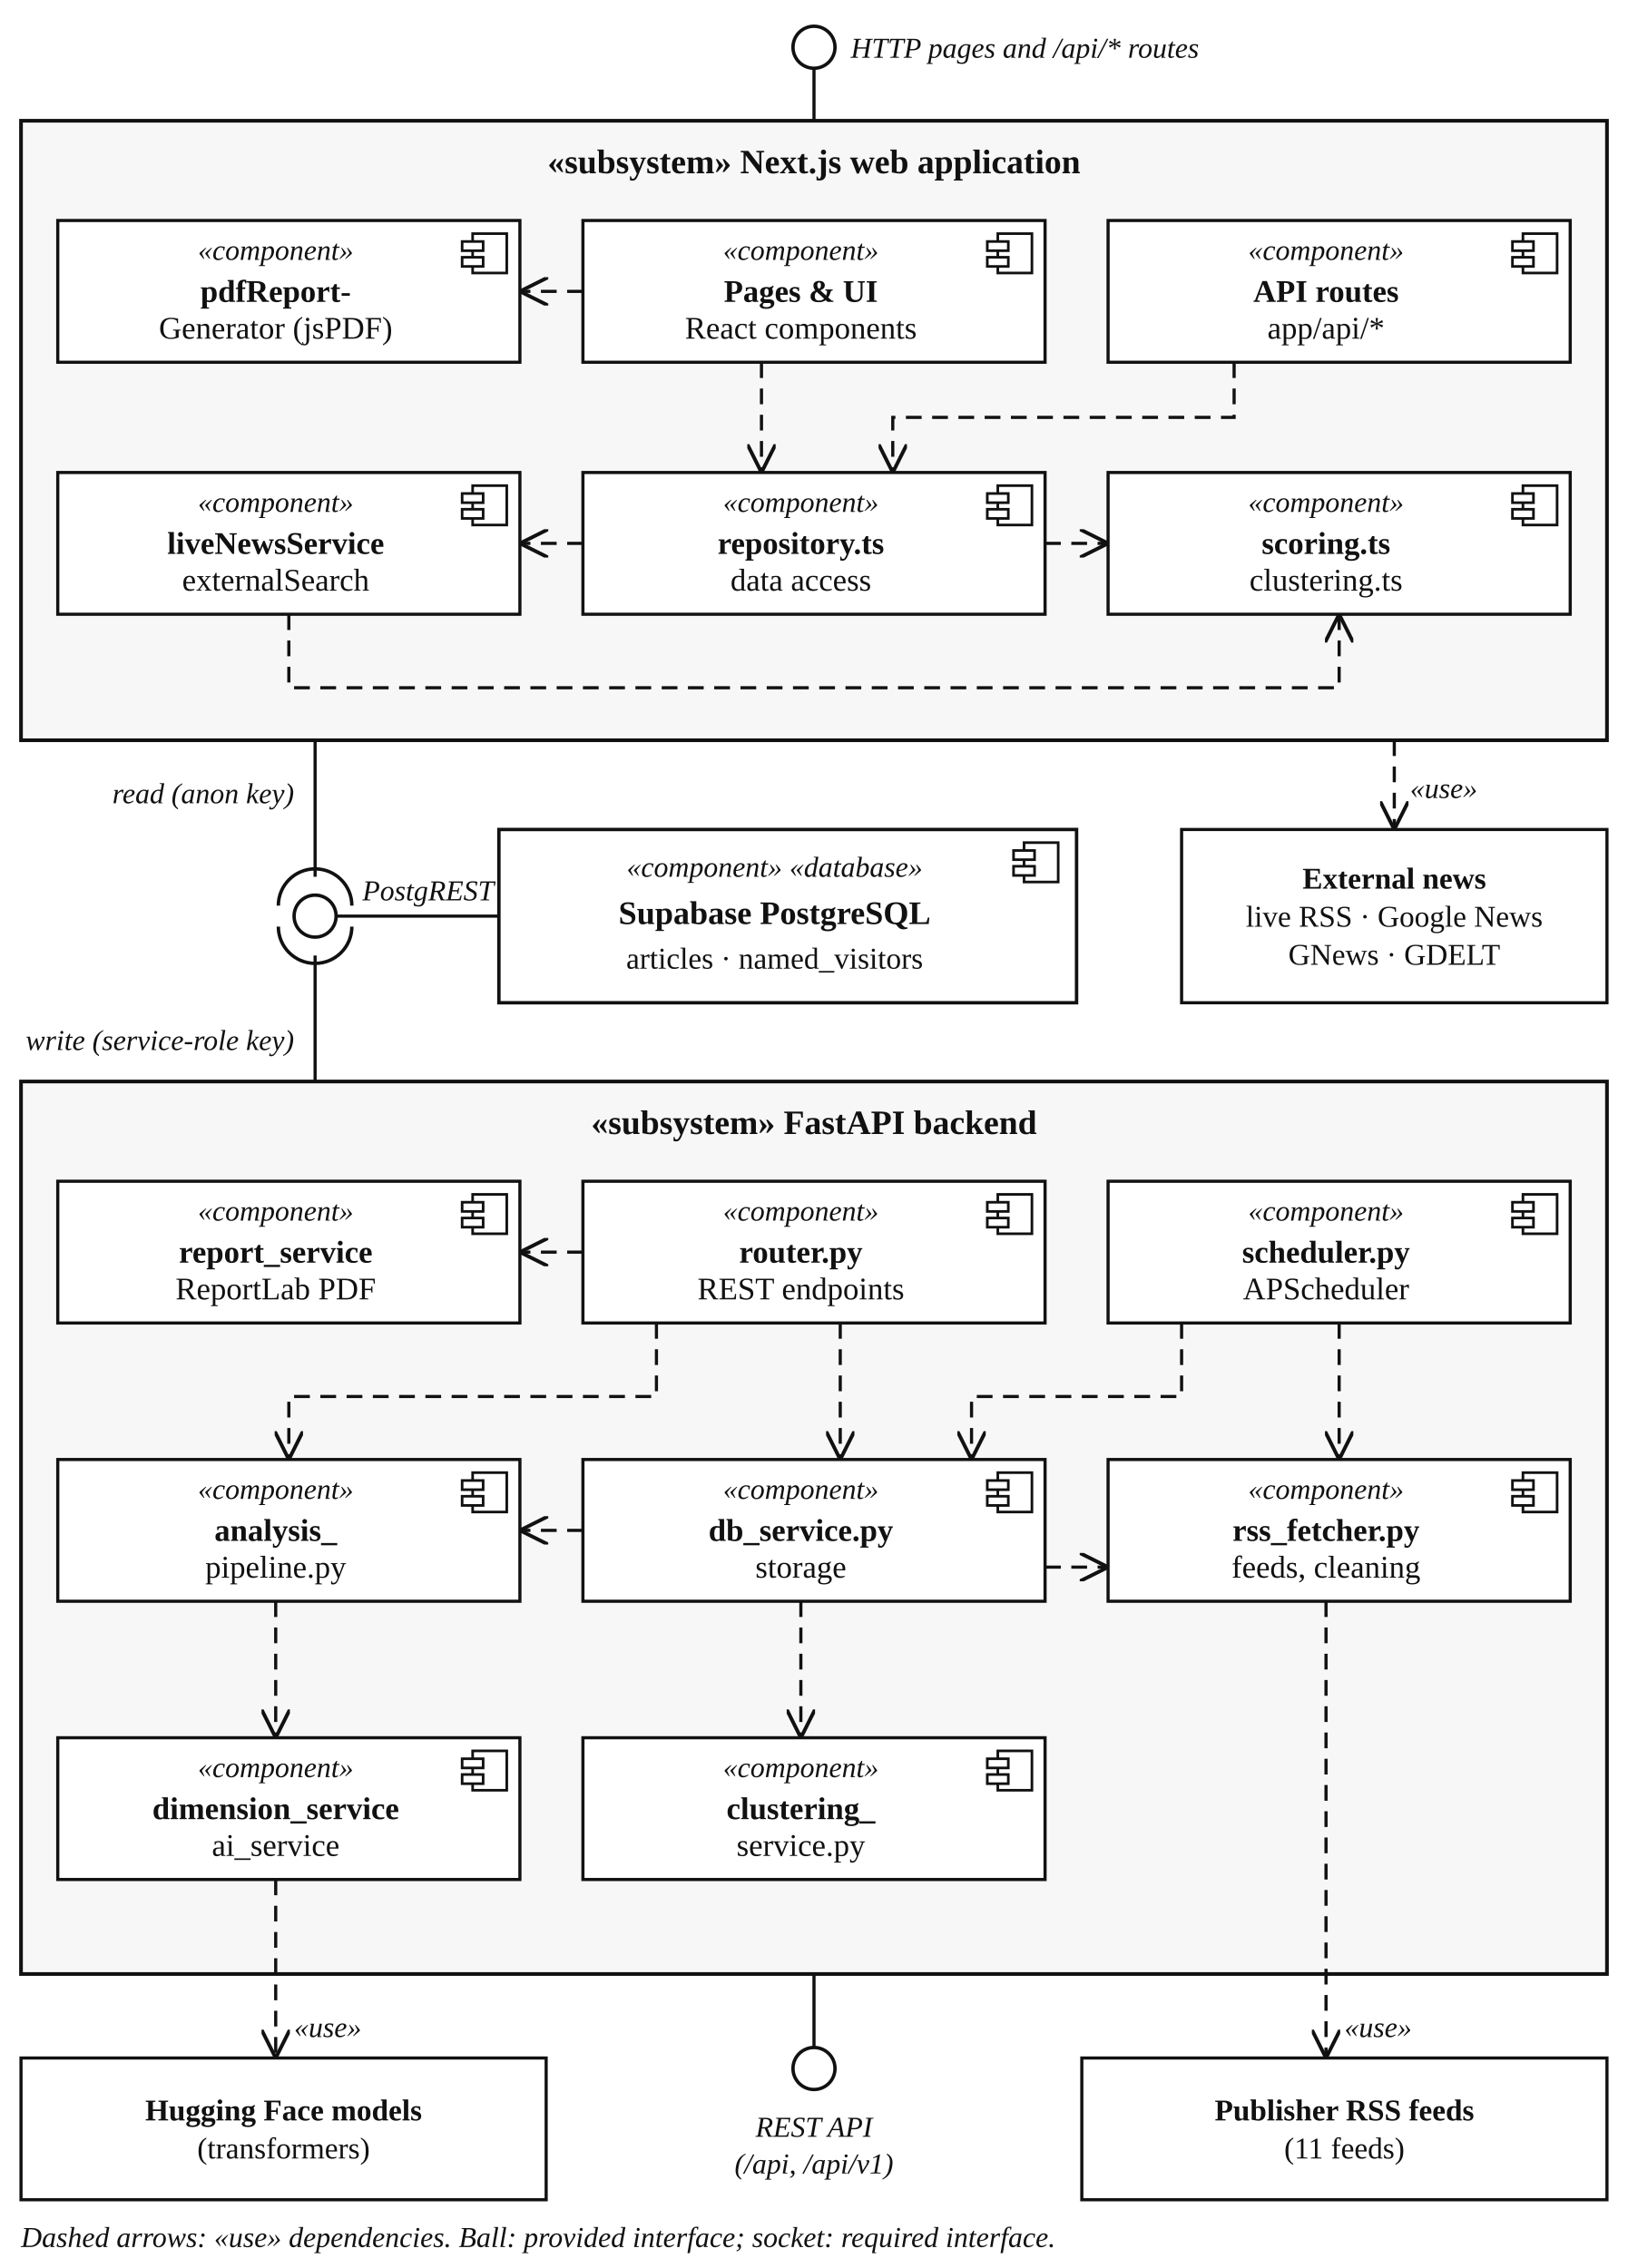
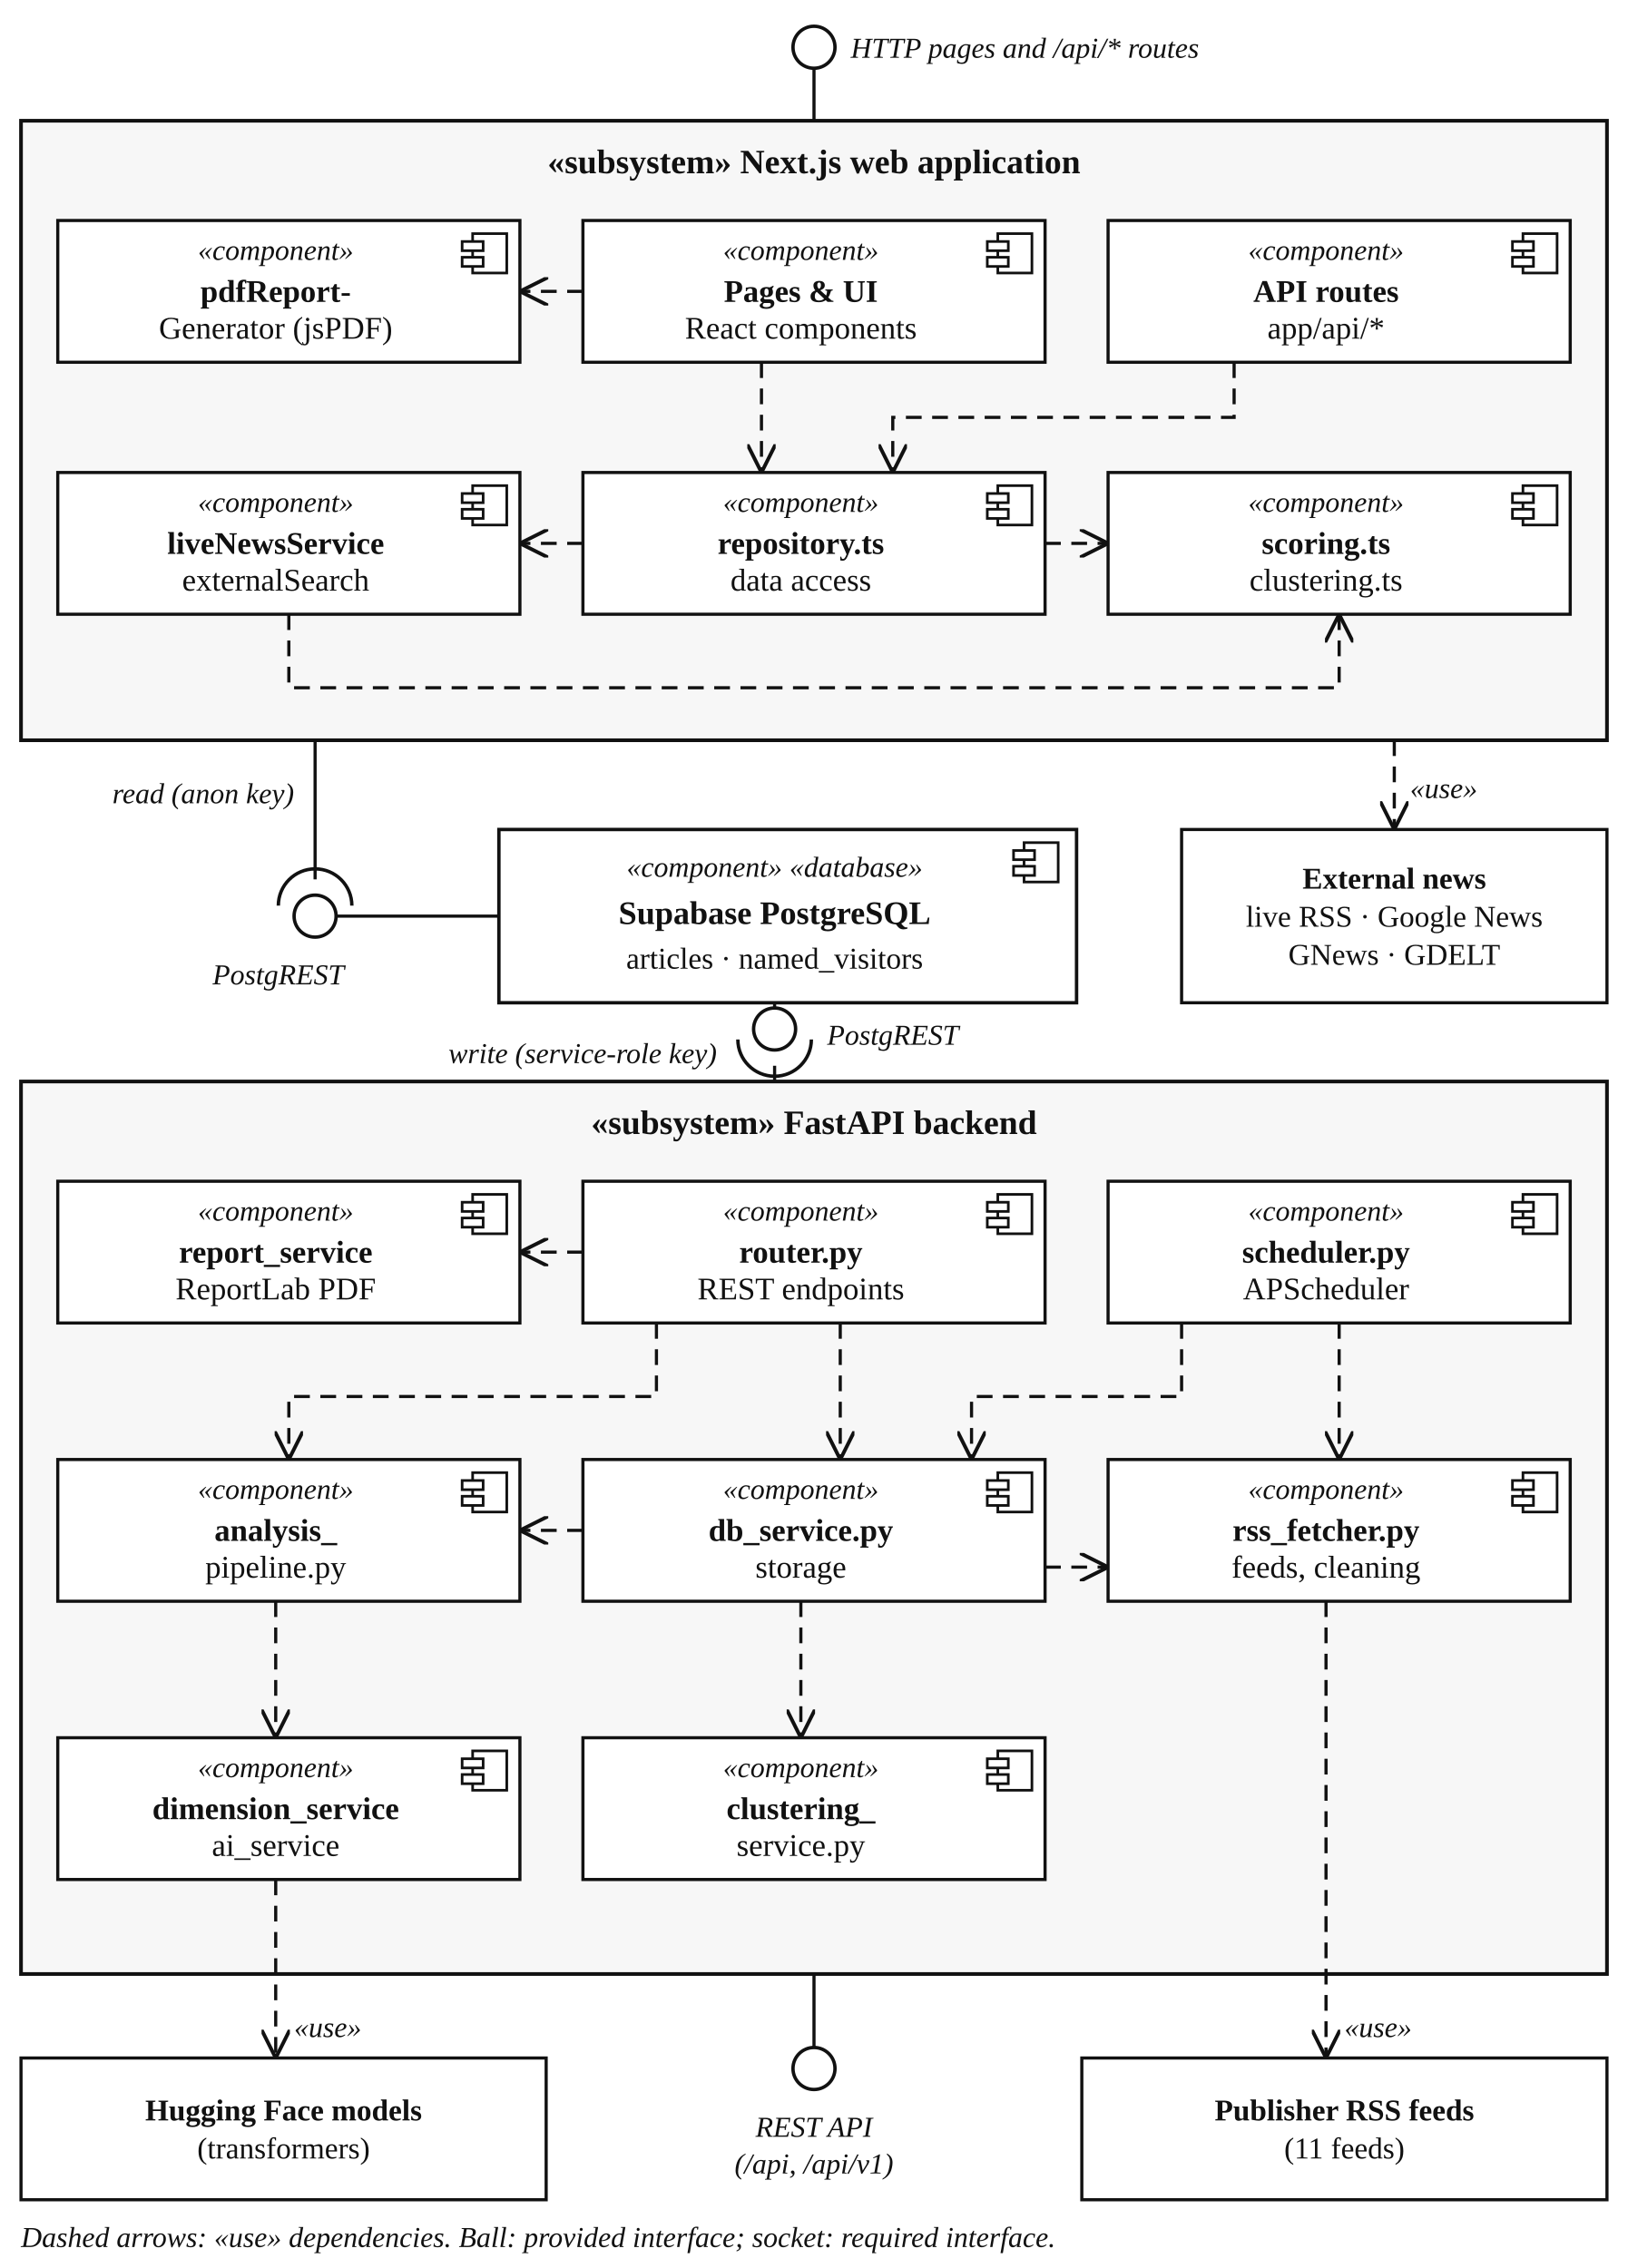
<svg xmlns="http://www.w3.org/2000/svg" viewBox="0 0 620 864" width="620" height="864">
  <defs>
    <marker id="open" viewBox="0 0 10 10" refX="10" refY="5" markerWidth="9" markerHeight="9" orient="auto-start-reverse">
      <path d="M0,0 L10,5 L0,10" fill="none" stroke="#111" stroke-width="1.3" />
    </marker>
    <marker id="solid" viewBox="0 0 10 10" refX="10" refY="5" markerWidth="8" markerHeight="8" orient="auto-start-reverse">
      <path d="M0,0 L10,5 L0,10 z" fill="#111" />
    </marker>
    <marker id="diamond" viewBox="0 0 16 10" refX="16" refY="5" markerWidth="16" markerHeight="10" markerUnits="userSpaceOnUse" orient="auto-start-reverse">
      <path d="M0,5 L8,0 L16,5 L8,10 z" fill="#111" />
    </marker>
  </defs>
  <rect width="100%" height="100%" fill="white" />
  <circle cx="310" cy="18" r="8" fill="white" stroke="#111" stroke-width="1.3" />
  <polyline points="310,26 310,46" fill="none" stroke="#111" stroke-width="1.2" />
  <text x="324" y="22" font-size="11" text-anchor="start" font-weight="normal" font-style="italic" font-family="Liberation Serif, Times New Roman, serif" fill="#111">HTTP pages and /api/* routes</text>
  <rect x="8" y="46" width="604" height="236" rx="0" fill="#f7f7f7" stroke="#111" stroke-width="1.4" />
  <text x="310" y="66" font-size="13" text-anchor="middle" font-weight="bold" font-style="normal" font-family="Liberation Serif, Times New Roman, serif" fill="#111">«subsystem» Next.js web application</text>
  <rect x="22" y="84" width="176" height="54" rx="0" fill="white" stroke="#111" stroke-width="1.2" />
  <rect x="180" y="89" width="13" height="15" fill="white" stroke="#111" stroke-width="1" />
  <rect x="176" y="92" width="8" height="3.5" fill="white" stroke="#111" stroke-width="1" />
  <rect x="176" y="98" width="8" height="3.5" fill="white" stroke="#111" stroke-width="1" />
  <text x="105.0" y="99" font-size="11" text-anchor="middle" font-weight="normal" font-style="italic" font-family="Liberation Serif, Times New Roman, serif" fill="#111">«component»</text>
  <text x="105.0" y="115" font-size="12" text-anchor="middle" font-weight="bold" font-style="normal" font-family="Liberation Serif, Times New Roman, serif" fill="#111">pdfReport-</text>
  <text x="105.0" y="129" font-size="12" text-anchor="middle" font-weight="normal" font-style="normal" font-family="Liberation Serif, Times New Roman, serif" fill="#111">Generator (jsPDF)</text>
  <rect x="222" y="84" width="176" height="54" rx="0" fill="white" stroke="#111" stroke-width="1.2" />
  <rect x="380" y="89" width="13" height="15" fill="white" stroke="#111" stroke-width="1" />
  <rect x="376" y="92" width="8" height="3.5" fill="white" stroke="#111" stroke-width="1" />
  <rect x="376" y="98" width="8" height="3.5" fill="white" stroke="#111" stroke-width="1" />
  <text x="305.0" y="99" font-size="11" text-anchor="middle" font-weight="normal" font-style="italic" font-family="Liberation Serif, Times New Roman, serif" fill="#111">«component»</text>
  <text x="305.0" y="115" font-size="12" text-anchor="middle" font-weight="bold" font-style="normal" font-family="Liberation Serif, Times New Roman, serif" fill="#111">Pages &amp; UI</text>
  <text x="305.0" y="129" font-size="12" text-anchor="middle" font-weight="normal" font-style="normal" font-family="Liberation Serif, Times New Roman, serif" fill="#111">React components</text>
  <rect x="422" y="84" width="176" height="54" rx="0" fill="white" stroke="#111" stroke-width="1.2" />
  <rect x="580" y="89" width="13" height="15" fill="white" stroke="#111" stroke-width="1" />
  <rect x="576" y="92" width="8" height="3.5" fill="white" stroke="#111" stroke-width="1" />
  <rect x="576" y="98" width="8" height="3.5" fill="white" stroke="#111" stroke-width="1" />
  <text x="505.0" y="99" font-size="11" text-anchor="middle" font-weight="normal" font-style="italic" font-family="Liberation Serif, Times New Roman, serif" fill="#111">«component»</text>
  <text x="505.0" y="115" font-size="12" text-anchor="middle" font-weight="bold" font-style="normal" font-family="Liberation Serif, Times New Roman, serif" fill="#111">API routes</text>
  <text x="505.0" y="129" font-size="12" text-anchor="middle" font-weight="normal" font-style="normal" font-family="Liberation Serif, Times New Roman, serif" fill="#111">app/api/*</text>
  <rect x="22" y="180" width="176" height="54" rx="0" fill="white" stroke="#111" stroke-width="1.2" />
  <rect x="180" y="185" width="13" height="15" fill="white" stroke="#111" stroke-width="1" />
  <rect x="176" y="188" width="8" height="3.5" fill="white" stroke="#111" stroke-width="1" />
  <rect x="176" y="194" width="8" height="3.5" fill="white" stroke="#111" stroke-width="1" />
  <text x="105.0" y="195" font-size="11" text-anchor="middle" font-weight="normal" font-style="italic" font-family="Liberation Serif, Times New Roman, serif" fill="#111">«component»</text>
  <text x="105.0" y="211" font-size="12" text-anchor="middle" font-weight="bold" font-style="normal" font-family="Liberation Serif, Times New Roman, serif" fill="#111">liveNewsService</text>
  <text x="105.0" y="225" font-size="12" text-anchor="middle" font-weight="normal" font-style="normal" font-family="Liberation Serif, Times New Roman, serif" fill="#111">externalSearch</text>
  <rect x="222" y="180" width="176" height="54" rx="0" fill="white" stroke="#111" stroke-width="1.2" />
  <rect x="380" y="185" width="13" height="15" fill="white" stroke="#111" stroke-width="1" />
  <rect x="376" y="188" width="8" height="3.5" fill="white" stroke="#111" stroke-width="1" />
  <rect x="376" y="194" width="8" height="3.5" fill="white" stroke="#111" stroke-width="1" />
  <text x="305.0" y="195" font-size="11" text-anchor="middle" font-weight="normal" font-style="italic" font-family="Liberation Serif, Times New Roman, serif" fill="#111">«component»</text>
  <text x="305.0" y="211" font-size="12" text-anchor="middle" font-weight="bold" font-style="normal" font-family="Liberation Serif, Times New Roman, serif" fill="#111">repository.ts</text>
  <text x="305.0" y="225" font-size="12" text-anchor="middle" font-weight="normal" font-style="normal" font-family="Liberation Serif, Times New Roman, serif" fill="#111">data access</text>
  <rect x="422" y="180" width="176" height="54" rx="0" fill="white" stroke="#111" stroke-width="1.2" />
  <rect x="580" y="185" width="13" height="15" fill="white" stroke="#111" stroke-width="1" />
  <rect x="576" y="188" width="8" height="3.5" fill="white" stroke="#111" stroke-width="1" />
  <rect x="576" y="194" width="8" height="3.5" fill="white" stroke="#111" stroke-width="1" />
  <text x="505.0" y="195" font-size="11" text-anchor="middle" font-weight="normal" font-style="italic" font-family="Liberation Serif, Times New Roman, serif" fill="#111">«component»</text>
  <text x="505.0" y="211" font-size="12" text-anchor="middle" font-weight="bold" font-style="normal" font-family="Liberation Serif, Times New Roman, serif" fill="#111">scoring.ts</text>
  <text x="505.0" y="225" font-size="12" text-anchor="middle" font-weight="normal" font-style="normal" font-family="Liberation Serif, Times New Roman, serif" fill="#111">clustering.ts</text>
  <polyline points="222,111.0 198,111.0" fill="none" stroke="#111" stroke-width="1.2" stroke-dasharray="6 4" marker-end="url(#open)" />
  <polyline points="290,138 290,180" fill="none" stroke="#111" stroke-width="1.2" stroke-dasharray="6 4" marker-end="url(#open)" />
  <polyline points="470,138 470,159 340,159 340,180" fill="none" stroke="#111" stroke-width="1.2" stroke-dasharray="6 4" marker-end="url(#open)" />
  <polyline points="222,207.0 198,207.0" fill="none" stroke="#111" stroke-width="1.2" stroke-dasharray="6 4" marker-end="url(#open)" />
  <polyline points="398,207.0 422,207.0" fill="none" stroke="#111" stroke-width="1.2" stroke-dasharray="6 4" marker-end="url(#open)" />
  <polyline points="110,234 110,262 510,262 510,234" fill="none" stroke="#111" stroke-width="1.2" stroke-dasharray="6 4" marker-end="url(#open)" />
  <rect x="190" y="316" width="220" height="66" rx="0" fill="white" stroke="#111" stroke-width="1.3" />
  <rect x="390" y="321" width="13" height="15" fill="white" stroke="#111" stroke-width="1" />
  <rect x="386" y="324" width="8" height="3.5" fill="white" stroke="#111" stroke-width="1" />
  <rect x="386" y="330" width="8" height="3.5" fill="white" stroke="#111" stroke-width="1" />
  <text x="295" y="334" font-size="11" text-anchor="middle" font-weight="normal" font-style="italic" font-family="Liberation Serif, Times New Roman, serif" fill="#111">«component» «database»</text>
  <text x="295" y="352" font-size="12.5" text-anchor="middle" font-weight="bold" font-style="normal" font-family="Liberation Serif, Times New Roman, serif" fill="#111">Supabase PostgreSQL</text>
  <text x="295" y="369" font-size="11.5" text-anchor="middle" font-weight="normal" font-style="normal" font-family="Liberation Serif, Times New Roman, serif" fill="#111">articles · named_visitors</text>
  <circle cx="120" cy="349" r="8" fill="white" stroke="#111" stroke-width="1.3" />
  <polyline points="128,349 190,349" fill="none" stroke="#111" stroke-width="1.2" />
-   <text x="138" y="343" font-size="11" text-anchor="start" font-weight="normal" font-style="italic" font-family="Liberation Serif, Times New Roman, serif" fill="#111">PostgREST</text>
-   <polyline points="120,282 120,334" fill="none" stroke="#111" stroke-width="1.2" />
+   <text x="106" y="375" font-size="11" text-anchor="middle" font-weight="normal" font-style="italic" font-family="Liberation Serif, Times New Roman, serif" fill="#111">PostgREST</text>
+   <polyline points="120,282 120,335" fill="none" stroke="#111" stroke-width="1.2" />
  <path d="M106,345 A14,14 0 0 1 134,345" fill="none" stroke="#111" stroke-width="1.3" />
-   <polyline points="120,364 120,412" fill="none" stroke="#111" stroke-width="1.2" />
-   <path d="M106,353 A14,14 0 0 0 134,353" fill="none" stroke="#111" stroke-width="1.3" />
  <text x="112" y="306" font-size="11" text-anchor="end" font-weight="normal" font-style="italic" font-family="Liberation Serif, Times New Roman, serif" fill="#111">read (anon key)</text>
-   <text x="112" y="400" font-size="11" text-anchor="end" font-weight="normal" font-style="italic" font-family="Liberation Serif, Times New Roman, serif" fill="#111">write (service-role key)</text>
+   <polyline points="295,382 295,384" fill="none" stroke="#111" stroke-width="1.2" />
+   <circle cx="295" cy="392" r="8" fill="white" stroke="#111" stroke-width="1.3" />
+   <path d="M281,396 A14,14 0 0 0 309,396" fill="none" stroke="#111" stroke-width="1.3" />
+   <polyline points="295,406 295,412" fill="none" stroke="#111" stroke-width="1.2" />
+   <text x="315" y="398" font-size="11" text-anchor="start" font-weight="normal" font-style="italic" font-family="Liberation Serif, Times New Roman, serif" fill="#111">PostgREST</text>
+   <text x="273" y="405" font-size="11" text-anchor="end" font-weight="normal" font-style="italic" font-family="Liberation Serif, Times New Roman, serif" fill="#111">write (service-role key)</text>
  <rect x="450" y="316" width="162" height="66" rx="0" fill="white" stroke="#111" stroke-width="1.2" />
  <text x="531.0" y="338.525" font-size="11.5" text-anchor="middle" font-weight="bold" font-style="normal" font-family="Liberation Serif, Times New Roman, serif" fill="#111">External news</text>
  <text x="531.0" y="353.025" font-size="11.5" text-anchor="middle" font-weight="normal" font-style="normal" font-family="Liberation Serif, Times New Roman, serif" fill="#111">live RSS · Google News</text>
  <text x="531.0" y="367.525" font-size="11.5" text-anchor="middle" font-weight="normal" font-style="normal" font-family="Liberation Serif, Times New Roman, serif" fill="#111">GNews · GDELT</text>
  <polyline points="531,282 531,316" fill="none" stroke="#111" stroke-width="1.2" stroke-dasharray="6 4" marker-end="url(#open)" />
  <text x="537" y="304" font-size="11" text-anchor="start" font-weight="normal" font-style="italic" font-family="Liberation Serif, Times New Roman, serif" fill="#111">«use»</text>
  <rect x="8" y="412" width="604" height="340" rx="0" fill="#f7f7f7" stroke="#111" stroke-width="1.4" />
  <text x="310" y="432" font-size="13" text-anchor="middle" font-weight="bold" font-style="normal" font-family="Liberation Serif, Times New Roman, serif" fill="#111">«subsystem» FastAPI backend</text>
  <rect x="22" y="450" width="176" height="54" rx="0" fill="white" stroke="#111" stroke-width="1.2" />
  <rect x="180" y="455" width="13" height="15" fill="white" stroke="#111" stroke-width="1" />
  <rect x="176" y="458" width="8" height="3.5" fill="white" stroke="#111" stroke-width="1" />
  <rect x="176" y="464" width="8" height="3.5" fill="white" stroke="#111" stroke-width="1" />
  <text x="105.0" y="465" font-size="11" text-anchor="middle" font-weight="normal" font-style="italic" font-family="Liberation Serif, Times New Roman, serif" fill="#111">«component»</text>
  <text x="105.0" y="481" font-size="12" text-anchor="middle" font-weight="bold" font-style="normal" font-family="Liberation Serif, Times New Roman, serif" fill="#111">report_service</text>
  <text x="105.0" y="495" font-size="12" text-anchor="middle" font-weight="normal" font-style="normal" font-family="Liberation Serif, Times New Roman, serif" fill="#111">ReportLab PDF</text>
  <rect x="222" y="450" width="176" height="54" rx="0" fill="white" stroke="#111" stroke-width="1.2" />
  <rect x="380" y="455" width="13" height="15" fill="white" stroke="#111" stroke-width="1" />
  <rect x="376" y="458" width="8" height="3.5" fill="white" stroke="#111" stroke-width="1" />
  <rect x="376" y="464" width="8" height="3.5" fill="white" stroke="#111" stroke-width="1" />
  <text x="305.0" y="465" font-size="11" text-anchor="middle" font-weight="normal" font-style="italic" font-family="Liberation Serif, Times New Roman, serif" fill="#111">«component»</text>
  <text x="305.0" y="481" font-size="12" text-anchor="middle" font-weight="bold" font-style="normal" font-family="Liberation Serif, Times New Roman, serif" fill="#111">router.py</text>
  <text x="305.0" y="495" font-size="12" text-anchor="middle" font-weight="normal" font-style="normal" font-family="Liberation Serif, Times New Roman, serif" fill="#111">REST endpoints</text>
  <rect x="422" y="450" width="176" height="54" rx="0" fill="white" stroke="#111" stroke-width="1.2" />
  <rect x="580" y="455" width="13" height="15" fill="white" stroke="#111" stroke-width="1" />
  <rect x="576" y="458" width="8" height="3.5" fill="white" stroke="#111" stroke-width="1" />
  <rect x="576" y="464" width="8" height="3.5" fill="white" stroke="#111" stroke-width="1" />
  <text x="505.0" y="465" font-size="11" text-anchor="middle" font-weight="normal" font-style="italic" font-family="Liberation Serif, Times New Roman, serif" fill="#111">«component»</text>
  <text x="505.0" y="481" font-size="12" text-anchor="middle" font-weight="bold" font-style="normal" font-family="Liberation Serif, Times New Roman, serif" fill="#111">scheduler.py</text>
  <text x="505.0" y="495" font-size="12" text-anchor="middle" font-weight="normal" font-style="normal" font-family="Liberation Serif, Times New Roman, serif" fill="#111">APScheduler</text>
  <rect x="22" y="556" width="176" height="54" rx="0" fill="white" stroke="#111" stroke-width="1.2" />
  <rect x="180" y="561" width="13" height="15" fill="white" stroke="#111" stroke-width="1" />
  <rect x="176" y="564" width="8" height="3.5" fill="white" stroke="#111" stroke-width="1" />
  <rect x="176" y="570" width="8" height="3.5" fill="white" stroke="#111" stroke-width="1" />
  <text x="105.0" y="571" font-size="11" text-anchor="middle" font-weight="normal" font-style="italic" font-family="Liberation Serif, Times New Roman, serif" fill="#111">«component»</text>
  <text x="105.0" y="587" font-size="12" text-anchor="middle" font-weight="bold" font-style="normal" font-family="Liberation Serif, Times New Roman, serif" fill="#111">analysis_</text>
  <text x="105.0" y="601" font-size="12" text-anchor="middle" font-weight="normal" font-style="normal" font-family="Liberation Serif, Times New Roman, serif" fill="#111">pipeline.py</text>
  <rect x="222" y="556" width="176" height="54" rx="0" fill="white" stroke="#111" stroke-width="1.2" />
  <rect x="380" y="561" width="13" height="15" fill="white" stroke="#111" stroke-width="1" />
  <rect x="376" y="564" width="8" height="3.5" fill="white" stroke="#111" stroke-width="1" />
  <rect x="376" y="570" width="8" height="3.5" fill="white" stroke="#111" stroke-width="1" />
  <text x="305.0" y="571" font-size="11" text-anchor="middle" font-weight="normal" font-style="italic" font-family="Liberation Serif, Times New Roman, serif" fill="#111">«component»</text>
  <text x="305.0" y="587" font-size="12" text-anchor="middle" font-weight="bold" font-style="normal" font-family="Liberation Serif, Times New Roman, serif" fill="#111">db_service.py</text>
  <text x="305.0" y="601" font-size="12" text-anchor="middle" font-weight="normal" font-style="normal" font-family="Liberation Serif, Times New Roman, serif" fill="#111">storage</text>
  <rect x="422" y="556" width="176" height="54" rx="0" fill="white" stroke="#111" stroke-width="1.2" />
  <rect x="580" y="561" width="13" height="15" fill="white" stroke="#111" stroke-width="1" />
  <rect x="576" y="564" width="8" height="3.5" fill="white" stroke="#111" stroke-width="1" />
  <rect x="576" y="570" width="8" height="3.5" fill="white" stroke="#111" stroke-width="1" />
  <text x="505.0" y="571" font-size="11" text-anchor="middle" font-weight="normal" font-style="italic" font-family="Liberation Serif, Times New Roman, serif" fill="#111">«component»</text>
  <text x="505.0" y="587" font-size="12" text-anchor="middle" font-weight="bold" font-style="normal" font-family="Liberation Serif, Times New Roman, serif" fill="#111">rss_fetcher.py</text>
  <text x="505.0" y="601" font-size="12" text-anchor="middle" font-weight="normal" font-style="normal" font-family="Liberation Serif, Times New Roman, serif" fill="#111">feeds, cleaning</text>
  <rect x="22" y="662" width="176" height="54" rx="0" fill="white" stroke="#111" stroke-width="1.2" />
  <rect x="180" y="667" width="13" height="15" fill="white" stroke="#111" stroke-width="1" />
  <rect x="176" y="670" width="8" height="3.5" fill="white" stroke="#111" stroke-width="1" />
  <rect x="176" y="676" width="8" height="3.5" fill="white" stroke="#111" stroke-width="1" />
  <text x="105.0" y="677" font-size="11" text-anchor="middle" font-weight="normal" font-style="italic" font-family="Liberation Serif, Times New Roman, serif" fill="#111">«component»</text>
  <text x="105.0" y="693" font-size="12" text-anchor="middle" font-weight="bold" font-style="normal" font-family="Liberation Serif, Times New Roman, serif" fill="#111">dimension_service</text>
  <text x="105.0" y="707" font-size="12" text-anchor="middle" font-weight="normal" font-style="normal" font-family="Liberation Serif, Times New Roman, serif" fill="#111">ai_service</text>
  <rect x="222" y="662" width="176" height="54" rx="0" fill="white" stroke="#111" stroke-width="1.2" />
  <rect x="380" y="667" width="13" height="15" fill="white" stroke="#111" stroke-width="1" />
  <rect x="376" y="670" width="8" height="3.5" fill="white" stroke="#111" stroke-width="1" />
  <rect x="376" y="676" width="8" height="3.5" fill="white" stroke="#111" stroke-width="1" />
  <text x="305.0" y="677" font-size="11" text-anchor="middle" font-weight="normal" font-style="italic" font-family="Liberation Serif, Times New Roman, serif" fill="#111">«component»</text>
  <text x="305.0" y="693" font-size="12" text-anchor="middle" font-weight="bold" font-style="normal" font-family="Liberation Serif, Times New Roman, serif" fill="#111">clustering_</text>
  <text x="305.0" y="707" font-size="12" text-anchor="middle" font-weight="normal" font-style="normal" font-family="Liberation Serif, Times New Roman, serif" fill="#111">service.py</text>
  <polyline points="222,477.0 198,477.0" fill="none" stroke="#111" stroke-width="1.2" stroke-dasharray="6 4" marker-end="url(#open)" />
  <polyline points="250,504 250,532 110,532 110,556" fill="none" stroke="#111" stroke-width="1.2" stroke-dasharray="6 4" marker-end="url(#open)" />
  <polyline points="320,504 320,556" fill="none" stroke="#111" stroke-width="1.2" stroke-dasharray="6 4" marker-end="url(#open)" />
  <polyline points="510.0,504 510.0,556" fill="none" stroke="#111" stroke-width="1.2" stroke-dasharray="6 4" marker-end="url(#open)" />
  <polyline points="450,504 450,532 370,532 370,556" fill="none" stroke="#111" stroke-width="1.2" stroke-dasharray="6 4" marker-end="url(#open)" />
  <polyline points="222,583.0 198,583.0" fill="none" stroke="#111" stroke-width="1.2" stroke-dasharray="6 4" marker-end="url(#open)" />
  <polyline points="105.0,610 105.0,662" fill="none" stroke="#111" stroke-width="1.2" stroke-dasharray="6 4" marker-end="url(#open)" />
  <polyline points="305.0,610 305.0,662" fill="none" stroke="#111" stroke-width="1.2" stroke-dasharray="6 4" marker-end="url(#open)" />
  <polyline points="398,597.0 422,597.0" fill="none" stroke="#111" stroke-width="1.2" stroke-dasharray="6 4" marker-end="url(#open)" />
  <circle cx="310" cy="788" r="8" fill="white" stroke="#111" stroke-width="1.3" />
  <polyline points="310,752 310,780" fill="none" stroke="#111" stroke-width="1.2" />
  <text x="310" y="814" font-size="11" text-anchor="middle" font-weight="normal" font-style="italic" font-family="Liberation Serif, Times New Roman, serif" fill="#111">REST API</text>
  <text x="310" y="828" font-size="11" text-anchor="middle" font-weight="normal" font-style="italic" font-family="Liberation Serif, Times New Roman, serif" fill="#111">(/api, /api/v1)</text>
  <rect x="8" y="784" width="200" height="54" rx="0" fill="white" stroke="#111" stroke-width="1.2" />
  <text x="108.0" y="807.775" font-size="11.5" text-anchor="middle" font-weight="bold" font-style="normal" font-family="Liberation Serif, Times New Roman, serif" fill="#111">Hugging Face models</text>
  <text x="108.0" y="822.275" font-size="11.5" text-anchor="middle" font-weight="normal" font-style="normal" font-family="Liberation Serif, Times New Roman, serif" fill="#111">(transformers)</text>
  <rect x="412" y="784" width="200" height="54" rx="0" fill="white" stroke="#111" stroke-width="1.2" />
  <text x="512.0" y="807.775" font-size="11.5" text-anchor="middle" font-weight="bold" font-style="normal" font-family="Liberation Serif, Times New Roman, serif" fill="#111">Publisher RSS feeds</text>
  <text x="512.0" y="822.275" font-size="11.5" text-anchor="middle" font-weight="normal" font-style="normal" font-family="Liberation Serif, Times New Roman, serif" fill="#111">(11 feeds)</text>
  <polyline points="105.0,716 105.0,784" fill="none" stroke="#111" stroke-width="1.2" stroke-dasharray="6 4" marker-end="url(#open)" />
  <polyline points="505.0,610 505.0,784" fill="none" stroke="#111" stroke-width="1.2" stroke-dasharray="6 4" marker-end="url(#open)" />
  <text x="112.0" y="776" font-size="11" text-anchor="start" font-weight="normal" font-style="italic" font-family="Liberation Serif, Times New Roman, serif" fill="#111">«use»</text>
  <text x="512.0" y="776" font-size="11" text-anchor="start" font-weight="normal" font-style="italic" font-family="Liberation Serif, Times New Roman, serif" fill="#111">«use»</text>
  <text x="8" y="856" font-size="11" text-anchor="start" font-weight="normal" font-style="italic" font-family="Liberation Serif, Times New Roman, serif" fill="#111">Dashed arrows: «use» dependencies. Ball: provided interface; socket: required interface.</text>
</svg>
